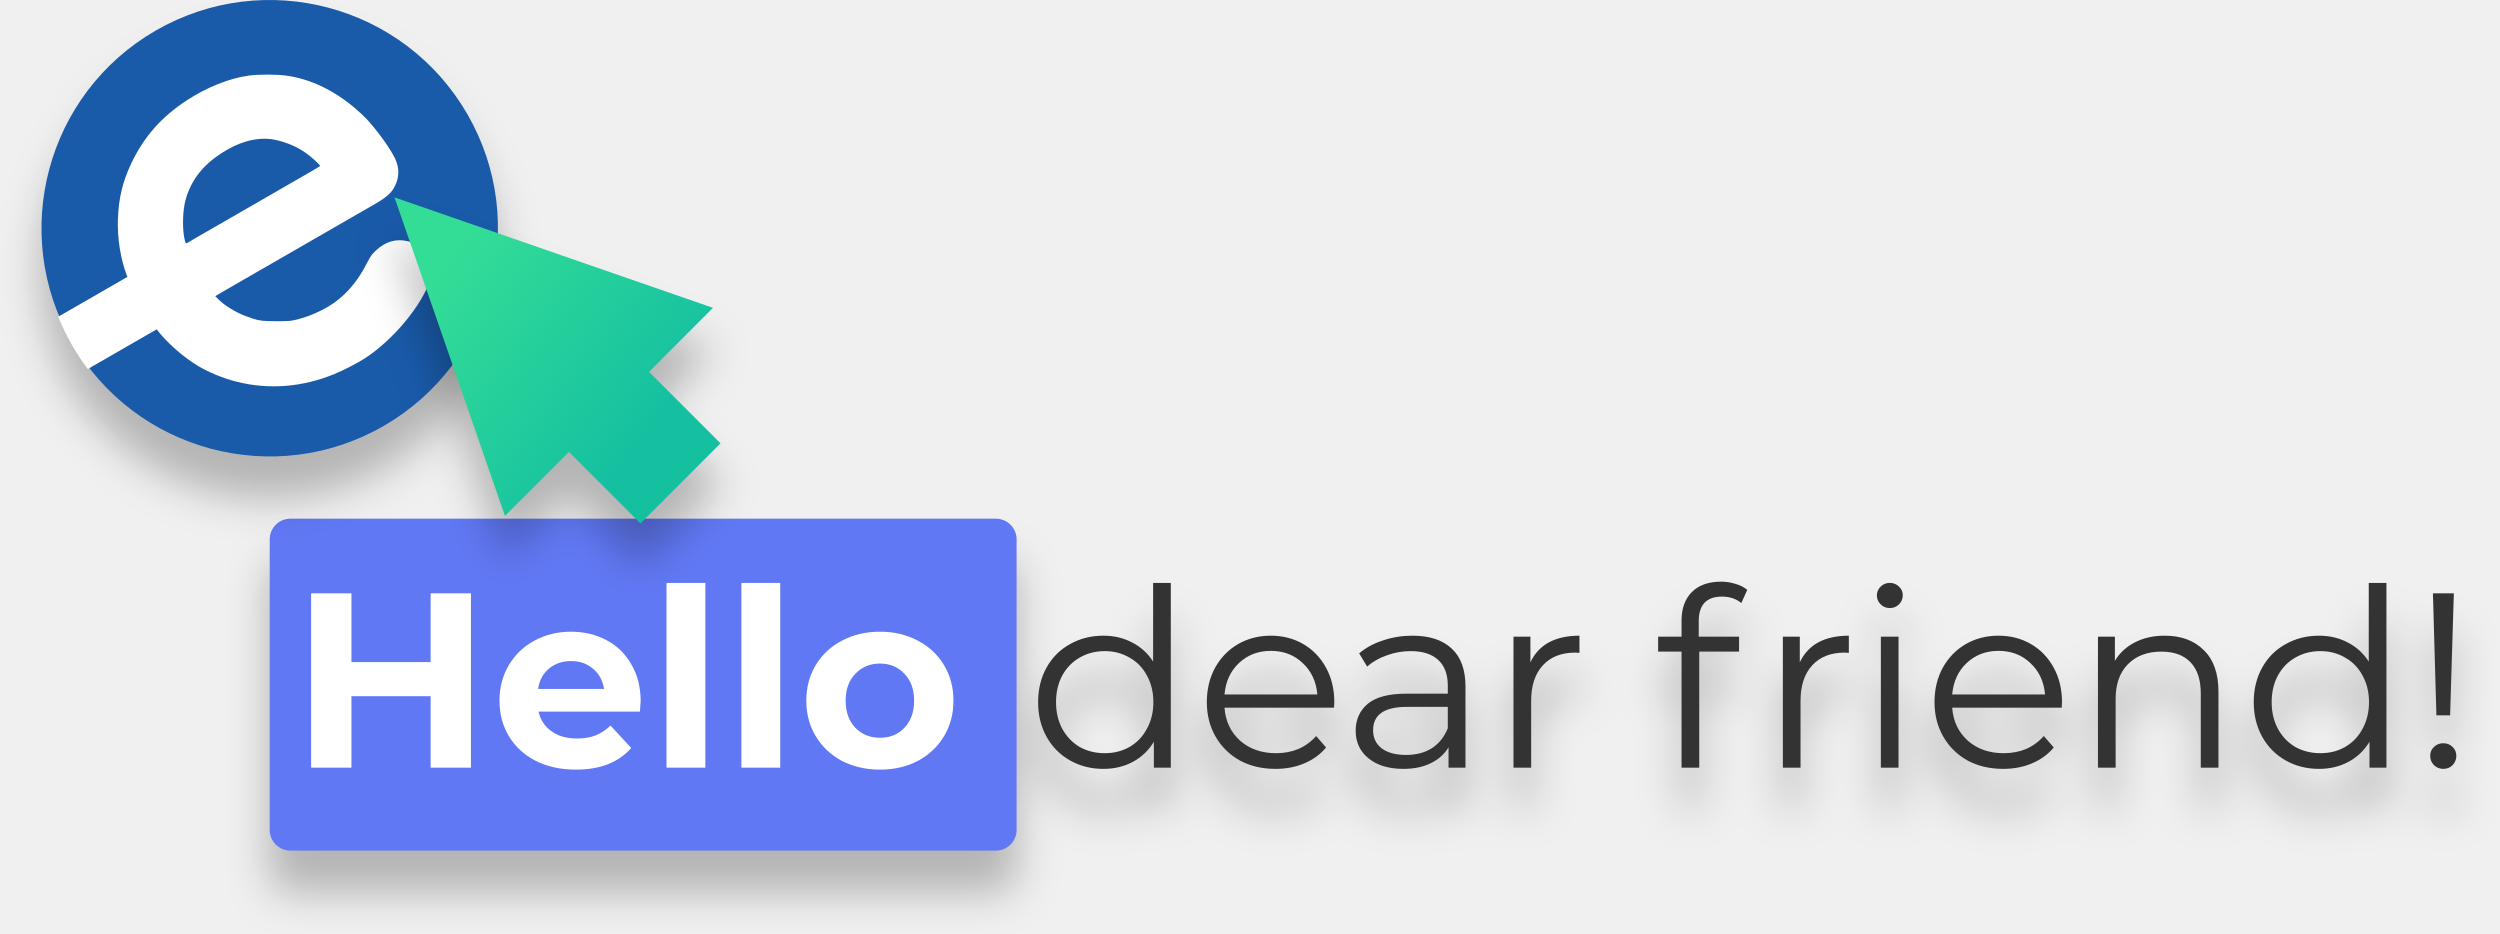
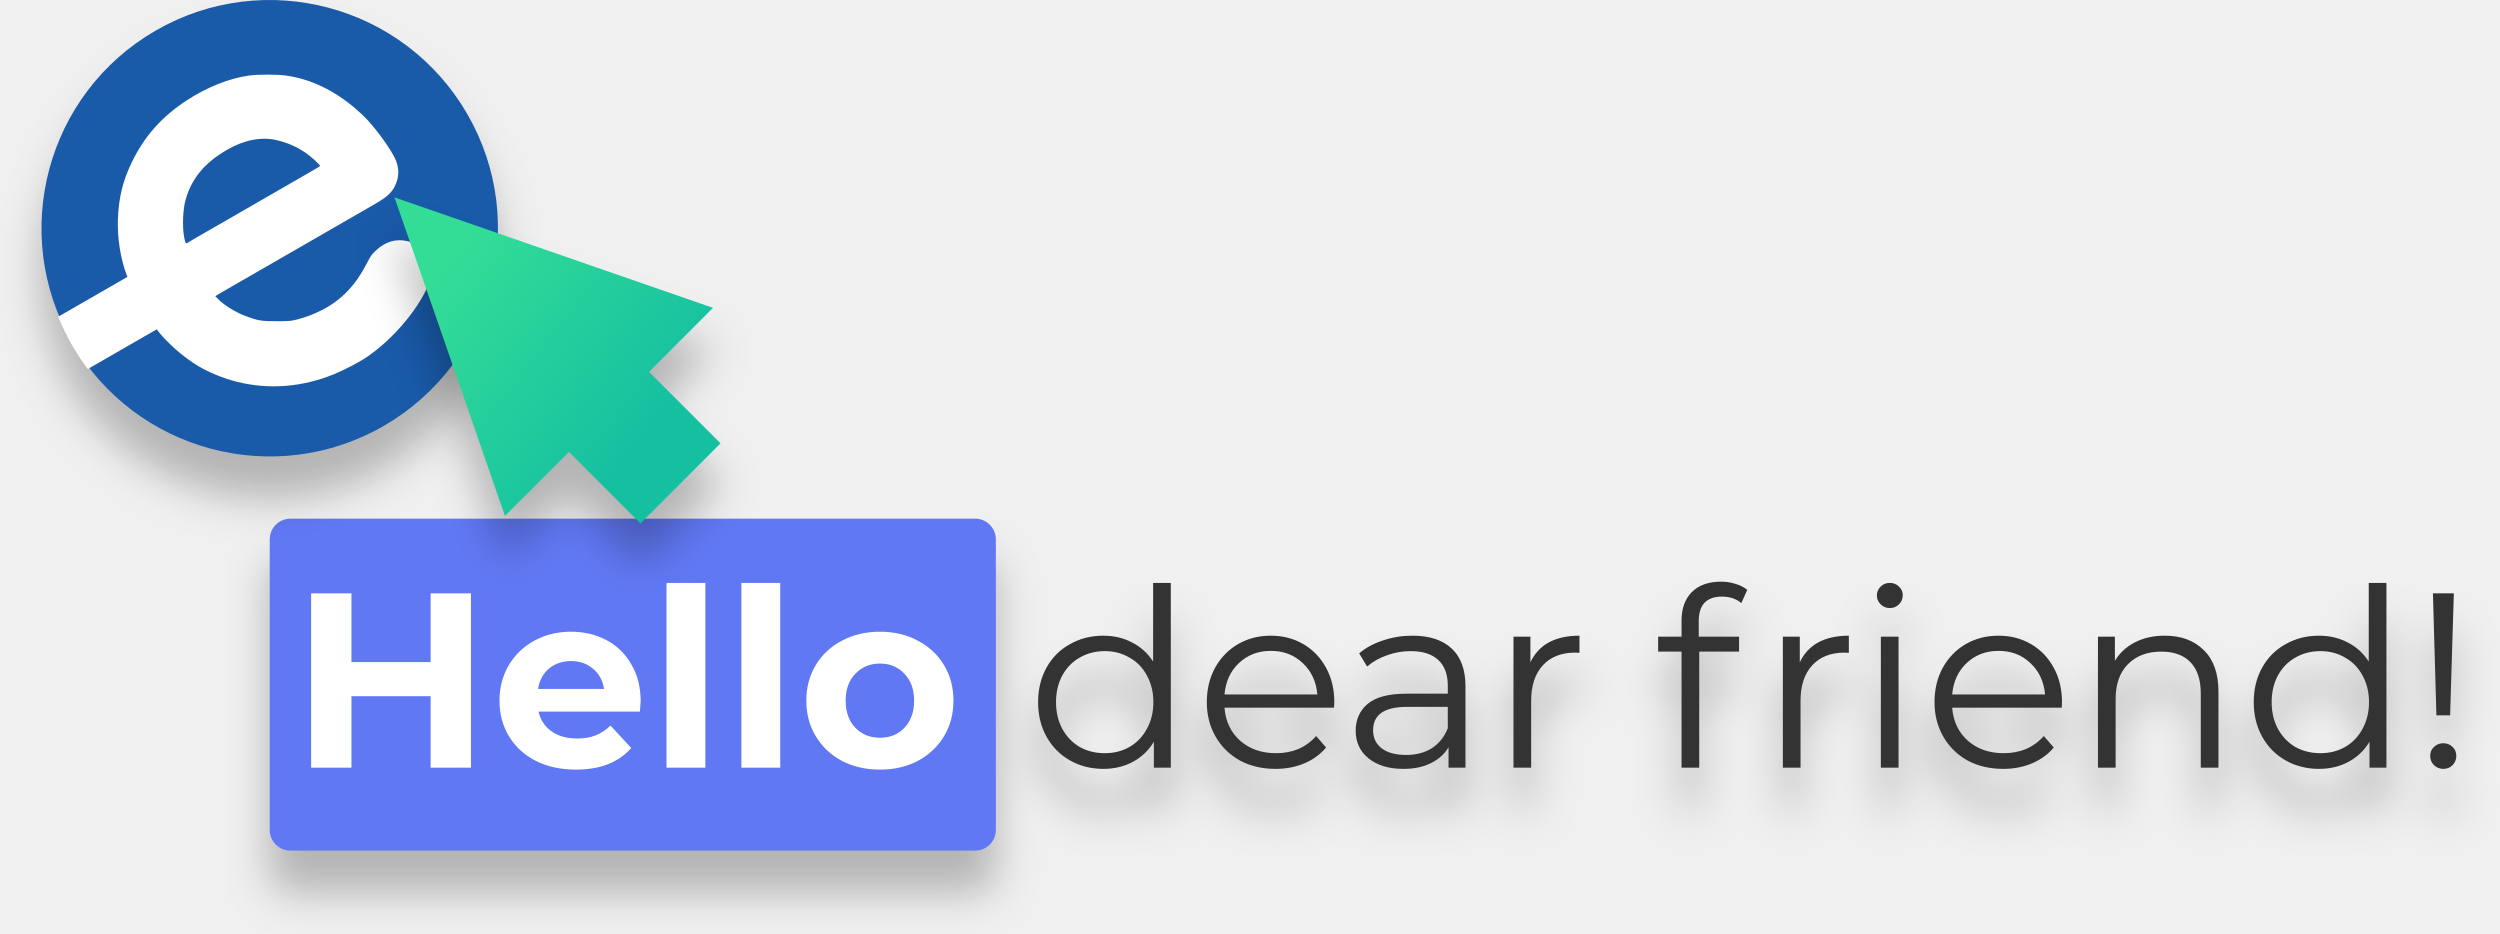
<svg xmlns="http://www.w3.org/2000/svg" width="241" height="90" viewBox="0 0 241 90" fill="none">
  <g filter="url(#filter0_d)">
-     <rect x="26" y="50" width="72" height="32" rx="2" fill="#6078F4" />
+     <rect x="26" y="50" width="70" height="32" rx="2" fill="#6078F4" />
    <path d="M45.4 57.2V74H41.512V67.112H33.88V74H29.992V57.2H33.88V63.824H41.512V57.2H45.4ZM61.759 67.592C61.759 67.64 61.735 67.976 61.687 68.6H51.919C52.095 69.4 52.511 70.032 53.167 70.496C53.823 70.96 54.639 71.192 55.615 71.192C56.287 71.192 56.879 71.096 57.391 70.904C57.919 70.696 58.407 70.376 58.855 69.944L60.847 72.104C59.631 73.496 57.855 74.192 55.519 74.192C54.063 74.192 52.775 73.912 51.655 73.352C50.535 72.776 49.671 71.984 49.063 70.976C48.455 69.968 48.151 68.824 48.151 67.544C48.151 66.28 48.447 65.144 49.039 64.136C49.647 63.112 50.471 62.32 51.511 61.76C52.567 61.184 53.743 60.896 55.039 60.896C56.303 60.896 57.447 61.168 58.471 61.712C59.495 62.256 60.295 63.04 60.871 64.064C61.463 65.072 61.759 66.248 61.759 67.592ZM55.063 63.728C54.215 63.728 53.503 63.968 52.927 64.448C52.351 64.928 51.999 65.584 51.871 66.416H58.231C58.103 65.6 57.751 64.952 57.175 64.472C56.599 63.976 55.895 63.728 55.063 63.728ZM64.251 56.192H67.995V74H64.251V56.192ZM71.47 56.192H75.214V74H71.47V56.192ZM84.833 74.192C83.473 74.192 82.249 73.912 81.161 73.352C80.089 72.776 79.249 71.984 78.641 70.976C78.033 69.968 77.729 68.824 77.729 67.544C77.729 66.264 78.033 65.12 78.641 64.112C79.249 63.104 80.089 62.32 81.161 61.76C82.249 61.184 83.473 60.896 84.833 60.896C86.193 60.896 87.409 61.184 88.481 61.76C89.553 62.32 90.393 63.104 91.001 64.112C91.609 65.12 91.913 66.264 91.913 67.544C91.913 68.824 91.609 69.968 91.001 70.976C90.393 71.984 89.553 72.776 88.481 73.352C87.409 73.912 86.193 74.192 84.833 74.192ZM84.833 71.12C85.793 71.12 86.577 70.8 87.185 70.16C87.809 69.504 88.121 68.632 88.121 67.544C88.121 66.456 87.809 65.592 87.185 64.952C86.577 64.296 85.793 63.968 84.833 63.968C83.873 63.968 83.081 64.296 82.457 64.952C81.833 65.592 81.521 66.456 81.521 67.544C81.521 68.632 81.833 69.504 82.457 70.16C83.081 70.8 83.873 71.12 84.833 71.12Z" fill="white" />
    <path d="M112.865 56.192V74H111.233V71.504C110.721 72.352 110.041 73 109.193 73.448C108.361 73.896 107.417 74.12 106.361 74.12C105.177 74.12 104.105 73.848 103.145 73.304C102.185 72.76 101.433 72 100.889 71.024C100.345 70.048 100.073 68.936 100.073 67.688C100.073 66.44 100.345 65.328 100.889 64.352C101.433 63.376 102.185 62.624 103.145 62.096C104.105 61.552 105.177 61.28 106.361 61.28C107.385 61.28 108.305 61.496 109.121 61.928C109.953 62.344 110.633 62.96 111.161 63.776V56.192H112.865ZM106.505 72.608C107.385 72.608 108.177 72.408 108.881 72.008C109.601 71.592 110.161 71.008 110.561 70.256C110.977 69.504 111.185 68.648 111.185 67.688C111.185 66.728 110.977 65.872 110.561 65.12C110.161 64.368 109.601 63.792 108.881 63.392C108.177 62.976 107.385 62.768 106.505 62.768C105.609 62.768 104.801 62.976 104.081 63.392C103.377 63.792 102.817 64.368 102.401 65.12C102.001 65.872 101.801 66.728 101.801 67.688C101.801 68.648 102.001 69.504 102.401 70.256C102.817 71.008 103.377 71.592 104.081 72.008C104.801 72.408 105.609 72.608 106.505 72.608ZM128.602 68.216H118.042C118.138 69.528 118.642 70.592 119.554 71.408C120.466 72.208 121.618 72.608 123.01 72.608C123.794 72.608 124.514 72.472 125.17 72.2C125.826 71.912 126.394 71.496 126.874 70.952L127.834 72.056C127.274 72.728 126.57 73.24 125.722 73.592C124.89 73.944 123.97 74.12 122.962 74.12C121.666 74.12 120.514 73.848 119.506 73.304C118.514 72.744 117.738 71.976 117.178 71C116.618 70.024 116.338 68.92 116.338 67.688C116.338 66.456 116.602 65.352 117.13 64.376C117.674 63.4 118.41 62.64 119.338 62.096C120.282 61.552 121.338 61.28 122.506 61.28C123.674 61.28 124.722 61.552 125.65 62.096C126.578 62.64 127.306 63.4 127.834 64.376C128.362 65.336 128.626 66.44 128.626 67.688L128.602 68.216ZM122.506 62.744C121.29 62.744 120.266 63.136 119.434 63.92C118.618 64.688 118.154 65.696 118.042 66.944H126.994C126.882 65.696 126.41 64.688 125.578 63.92C124.762 63.136 123.738 62.744 122.506 62.744ZM136.159 61.28C137.807 61.28 139.071 61.696 139.951 62.528C140.831 63.344 141.271 64.56 141.271 66.176V74H139.639V72.032C139.255 72.688 138.687 73.2 137.935 73.568C137.199 73.936 136.319 74.12 135.295 74.12C133.887 74.12 132.767 73.784 131.935 73.112C131.103 72.44 130.687 71.552 130.687 70.448C130.687 69.376 131.071 68.512 131.839 67.856C132.623 67.2 133.863 66.872 135.559 66.872H139.567V66.104C139.567 65.016 139.263 64.192 138.655 63.632C138.047 63.056 137.159 62.768 135.991 62.768C135.191 62.768 134.423 62.904 133.687 63.176C132.951 63.432 132.319 63.792 131.791 64.256L131.023 62.984C131.663 62.44 132.431 62.024 133.327 61.736C134.223 61.432 135.167 61.28 136.159 61.28ZM135.559 72.776C136.519 72.776 137.343 72.56 138.031 72.128C138.719 71.68 139.231 71.04 139.567 70.208V68.144H135.607C133.447 68.144 132.367 68.896 132.367 70.4C132.367 71.136 132.647 71.72 133.207 72.152C133.767 72.568 134.551 72.776 135.559 72.776ZM147.531 63.848C147.931 63 148.523 62.36 149.307 61.928C150.107 61.496 151.091 61.28 152.259 61.28V62.936L151.851 62.912C150.523 62.912 149.483 63.32 148.731 64.136C147.979 64.952 147.603 66.096 147.603 67.568V74H145.899V61.376H147.531V63.848ZM165.99 57.512C165.254 57.512 164.694 57.712 164.31 58.112C163.942 58.512 163.758 59.104 163.758 59.888V61.376H167.646V62.816H163.806V74H162.102V62.816H159.846V61.376H162.102V59.816C162.102 58.664 162.43 57.752 163.086 57.08C163.758 56.408 164.702 56.072 165.918 56.072C166.398 56.072 166.862 56.144 167.31 56.288C167.758 56.416 168.134 56.608 168.438 56.864L167.862 58.136C167.366 57.72 166.742 57.512 165.99 57.512ZM173.5 63.848C173.9 63 174.492 62.36 175.276 61.928C176.076 61.496 177.06 61.28 178.228 61.28V62.936L177.82 62.912C176.492 62.912 175.452 63.32 174.7 64.136C173.948 64.952 173.572 66.096 173.572 67.568V74H171.868V61.376H173.5V63.848ZM181.314 61.376H183.018V74H181.314V61.376ZM182.178 58.616C181.826 58.616 181.53 58.496 181.29 58.256C181.05 58.016 180.93 57.728 180.93 57.392C180.93 57.072 181.05 56.792 181.29 56.552C181.53 56.312 181.826 56.192 182.178 56.192C182.53 56.192 182.826 56.312 183.066 56.552C183.306 56.776 183.426 57.048 183.426 57.368C183.426 57.72 183.306 58.016 183.066 58.256C182.826 58.496 182.53 58.616 182.178 58.616ZM198.751 68.216H188.191C188.287 69.528 188.791 70.592 189.703 71.408C190.615 72.208 191.767 72.608 193.159 72.608C193.943 72.608 194.663 72.472 195.319 72.2C195.975 71.912 196.543 71.496 197.023 70.952L197.983 72.056C197.423 72.728 196.719 73.24 195.871 73.592C195.039 73.944 194.119 74.12 193.111 74.12C191.815 74.12 190.663 73.848 189.655 73.304C188.663 72.744 187.887 71.976 187.327 71C186.767 70.024 186.487 68.92 186.487 67.688C186.487 66.456 186.751 65.352 187.279 64.376C187.823 63.4 188.559 62.64 189.487 62.096C190.431 61.552 191.487 61.28 192.655 61.28C193.823 61.28 194.871 61.552 195.799 62.096C196.727 62.64 197.455 63.4 197.983 64.376C198.511 65.336 198.775 66.44 198.775 67.688L198.751 68.216ZM192.655 62.744C191.439 62.744 190.415 63.136 189.583 63.92C188.767 64.688 188.303 65.696 188.191 66.944H197.143C197.031 65.696 196.559 64.688 195.727 63.92C194.911 63.136 193.887 62.744 192.655 62.744ZM208.675 61.28C210.259 61.28 211.515 61.744 212.443 62.672C213.387 63.584 213.859 64.92 213.859 66.68V74H212.155V66.848C212.155 65.536 211.827 64.536 211.171 63.848C210.515 63.16 209.579 62.816 208.363 62.816C207.003 62.816 205.923 63.224 205.123 64.04C204.339 64.84 203.947 65.952 203.947 67.376V74H202.243V61.376H203.875V63.704C204.339 62.936 204.979 62.344 205.795 61.928C206.627 61.496 207.587 61.28 208.675 61.28ZM230.052 56.192V74H228.42V71.504C227.908 72.352 227.228 73 226.38 73.448C225.548 73.896 224.604 74.12 223.548 74.12C222.364 74.12 221.292 73.848 220.332 73.304C219.372 72.76 218.62 72 218.076 71.024C217.532 70.048 217.26 68.936 217.26 67.688C217.26 66.44 217.532 65.328 218.076 64.352C218.62 63.376 219.372 62.624 220.332 62.096C221.292 61.552 222.364 61.28 223.548 61.28C224.572 61.28 225.492 61.496 226.308 61.928C227.14 62.344 227.82 62.96 228.348 63.776V56.192H230.052ZM223.692 72.608C224.572 72.608 225.364 72.408 226.068 72.008C226.788 71.592 227.348 71.008 227.748 70.256C228.164 69.504 228.372 68.648 228.372 67.688C228.372 66.728 228.164 65.872 227.748 65.12C227.348 64.368 226.788 63.792 226.068 63.392C225.364 62.976 224.572 62.768 223.692 62.768C222.796 62.768 221.988 62.976 221.268 63.392C220.564 63.792 220.004 64.368 219.588 65.12C219.188 65.872 218.988 66.728 218.988 67.688C218.988 68.648 219.188 69.504 219.588 70.256C220.004 71.008 220.564 71.592 221.268 72.008C221.988 72.408 222.796 72.608 223.692 72.608ZM234.534 57.2H236.55L236.19 68.96H234.87L234.534 57.2ZM235.542 74.12C235.19 74.12 234.886 74 234.63 73.76C234.39 73.504 234.27 73.208 234.27 72.872C234.27 72.52 234.39 72.232 234.63 72.008C234.87 71.768 235.174 71.648 235.542 71.648C235.894 71.648 236.19 71.768 236.43 72.008C236.67 72.232 236.79 72.52 236.79 72.872C236.79 73.208 236.67 73.504 236.43 73.76C236.19 74 235.894 74.12 235.542 74.12Z" fill="#333333" />
  </g>
  <g filter="url(#filter1_d)">
    <path d="M37 41.052C47.522 34.977 51.126 21.524 45.052 11.002C38.977 0.481 25.524 -3.124 15.002 2.951C4.481 9.025 0.876 22.479 6.951 33C13.025 43.522 26.479 47.126 37 41.052Z" fill="#195AA9" />
    <path fill-rule="evenodd" clip-rule="evenodd" d="M8.461 35.575C7.941 34.885 7.456 34.156 7.011 33.391C6.468 32.458 6.003 31.503 5.613 30.531C6.212 30.186 7.086 29.684 8.306 28.984C8.628 28.8 9.271 28.429 9.735 28.16C10.2 27.892 11.062 27.394 11.652 27.055L12.284 26.691C12.259 26.633 12.235 26.575 12.212 26.518C11.617 24.938 11.303 22.958 11.364 21.166C11.434 19.11 11.818 17.509 12.672 15.716C13.873 13.193 15.553 11.283 17.966 9.7C19.934 8.408 22.09 7.546 24.01 7.282C24.869 7.164 26.641 7.163 27.53 7.28C29.882 7.591 32.174 8.677 34.286 10.482C34.654 10.797 35.142 11.257 35.37 11.504C36.409 12.631 37.608 14.298 38.074 15.262C38.504 16.15 38.504 17.049 38.076 17.922C37.747 18.593 37.288 19.007 36.125 19.678C35.589 19.987 34.566 20.577 33.851 20.988C30.508 22.913 29.927 23.248 28.589 24.021C26.301 25.343 22.912 27.295 22.418 27.576C22.168 27.719 21.69 27.995 21.357 28.19L20.75 28.546L20.999 28.803C21.598 29.419 22.689 30.097 23.688 30.472C24.857 30.913 25.171 30.964 26.673 30.964C27.916 30.964 28.05 30.952 28.687 30.786C29.529 30.567 30.167 30.324 31.001 29.906C32.897 28.954 34.286 27.503 35.404 25.308C35.712 24.704 35.849 24.512 36.226 24.157C37.141 23.294 38.17 22.987 39.272 23.246C41.107 23.678 42.067 25.231 41.52 26.879C40.668 29.441 37.952 32.724 35.183 34.538C34.514 34.976 33.077 35.715 32.195 36.075C29.113 37.33 25.917 37.576 22.811 36.798C21.566 36.487 20.142 35.904 19.098 35.281C17.652 34.417 16.044 32.994 15.113 31.756L15.106 31.747L15.062 31.773C12.774 33.095 9.385 35.047 8.891 35.328C8.781 35.391 8.627 35.479 8.461 35.575ZM29.433 14.71C28.596 14.146 27.731 13.768 26.706 13.519C25.228 13.16 23.549 13.481 21.894 14.437C19.693 15.709 18.427 17.253 17.867 19.35C17.634 20.219 17.573 21.818 17.736 22.756C17.85 23.407 17.909 23.533 18.047 23.424C18.119 23.366 19.116 22.789 21.834 21.232C22.155 21.048 22.798 20.677 23.263 20.408C23.727 20.139 24.589 19.642 25.179 19.303C25.768 18.964 26.748 18.399 27.355 18.049C27.962 17.698 28.986 17.108 29.629 16.738C30.272 16.368 30.822 16.042 30.85 16.014C30.922 15.943 29.989 15.084 29.433 14.71Z" fill="white" />
  </g>
  <g filter="url(#filter2_d)">
    <path fill-rule="evenodd" clip-rule="evenodd" d="M68.734 29.677L38.028 19.028L48.678 49.734L54.846 43.565L61.738 50.458L69.458 42.738L62.566 35.846L68.734 29.677Z" fill="url(#paint0_linear)" />
  </g>
  <defs>
    <filter id="filter0_d" x="22" y="50" width="218.79" height="40" filterUnits="userSpaceOnUse" color-interpolation-filters="sRGB">
      <feFlood flood-opacity="0" result="BackgroundImageFix" />
      <feColorMatrix in="SourceAlpha" type="matrix" values="0 0 0 0 0 0 0 0 0 0 0 0 0 0 0 0 0 0 127 0" />
      <feOffset dy="4" />
      <feGaussianBlur stdDeviation="2" />
      <feColorMatrix type="matrix" values="0 0 0 0 0 0 0 0 0 0 0 0 0 0 0 0 0 0 0.25 0" />
      <feBlend mode="normal" in2="BackgroundImageFix" result="effect1_dropShadow" />
      <feBlend mode="normal" in="SourceGraphic" in2="effect1_dropShadow" result="shape" />
    </filter>
    <filter id="filter1_d" x="0" y="0" width="52.003" height="52.003" filterUnits="userSpaceOnUse" color-interpolation-filters="sRGB">
      <feFlood flood-opacity="0" result="BackgroundImageFix" />
      <feColorMatrix in="SourceAlpha" type="matrix" values="0 0 0 0 0 0 0 0 0 0 0 0 0 0 0 0 0 0 127 0" />
      <feOffset dy="4" />
      <feGaussianBlur stdDeviation="2" />
      <feColorMatrix type="matrix" values="0 0 0 0 0 0 0 0 0 0 0 0 0 0 0 0 0 0 0.25 0" />
      <feBlend mode="normal" in2="BackgroundImageFix" result="effect1_dropShadow" />
      <feBlend mode="normal" in="SourceGraphic" in2="effect1_dropShadow" result="shape" />
    </filter>
    <filter id="filter2_d" x="24" y="9" width="55.626" height="55.626" filterUnits="userSpaceOnUse" color-interpolation-filters="sRGB">
      <feFlood flood-opacity="0" result="BackgroundImageFix" />
      <feColorMatrix in="SourceAlpha" type="matrix" values="0 0 0 0 0 0 0 0 0 0 0 0 0 0 0 0 0 0 127 0" />
      <feOffset dy="4" />
      <feGaussianBlur stdDeviation="2" />
      <feColorMatrix type="matrix" values="0 0 0 0 0 0 0 0 0 0 0 0 0 0 0 0 0 0 0.25 0" />
      <feBlend mode="normal" in2="BackgroundImageFix" result="effect1_dropShadow" />
      <feBlend mode="normal" in="SourceGraphic" in2="effect1_dropShadow" result="shape" />
    </filter>
    <linearGradient id="paint0_linear" x1="39.821" y1="29.266" x2="59.798" y2="45.003" gradientUnits="userSpaceOnUse">
      <stop stop-color="#34DD96" />
      <stop offset="1" stop-color="#15C0A1" />
    </linearGradient>
  </defs>
</svg>
